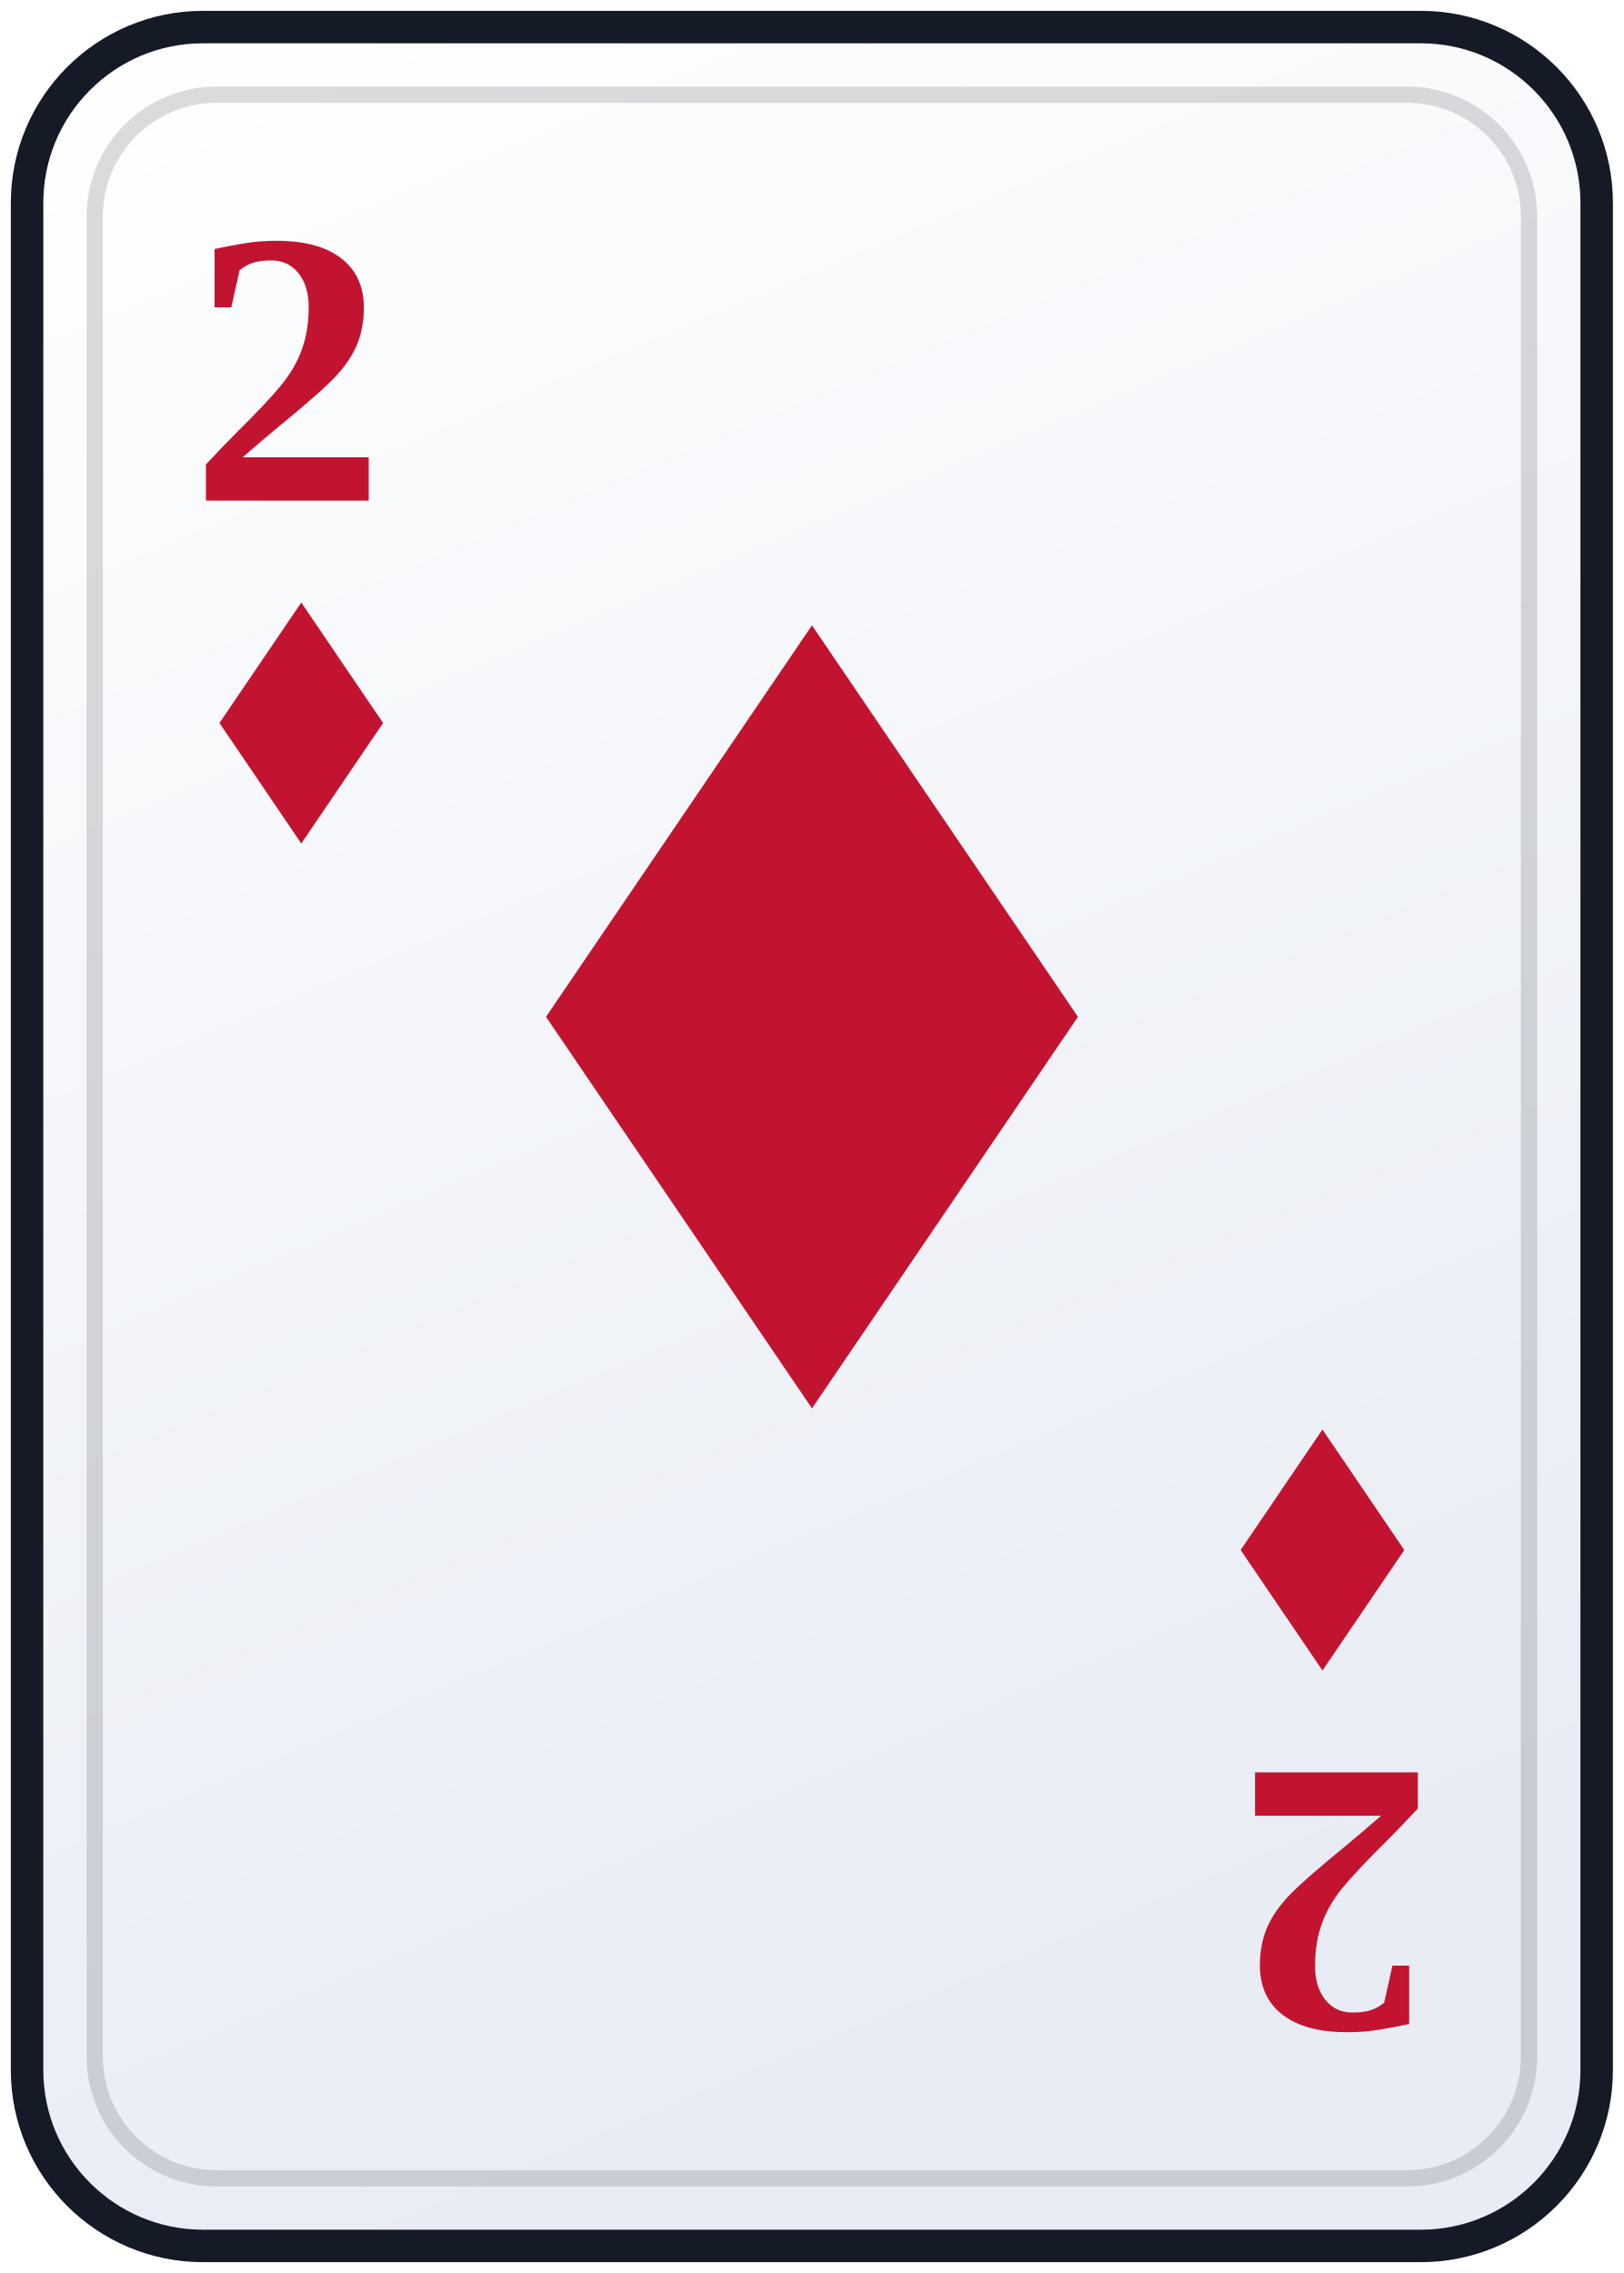
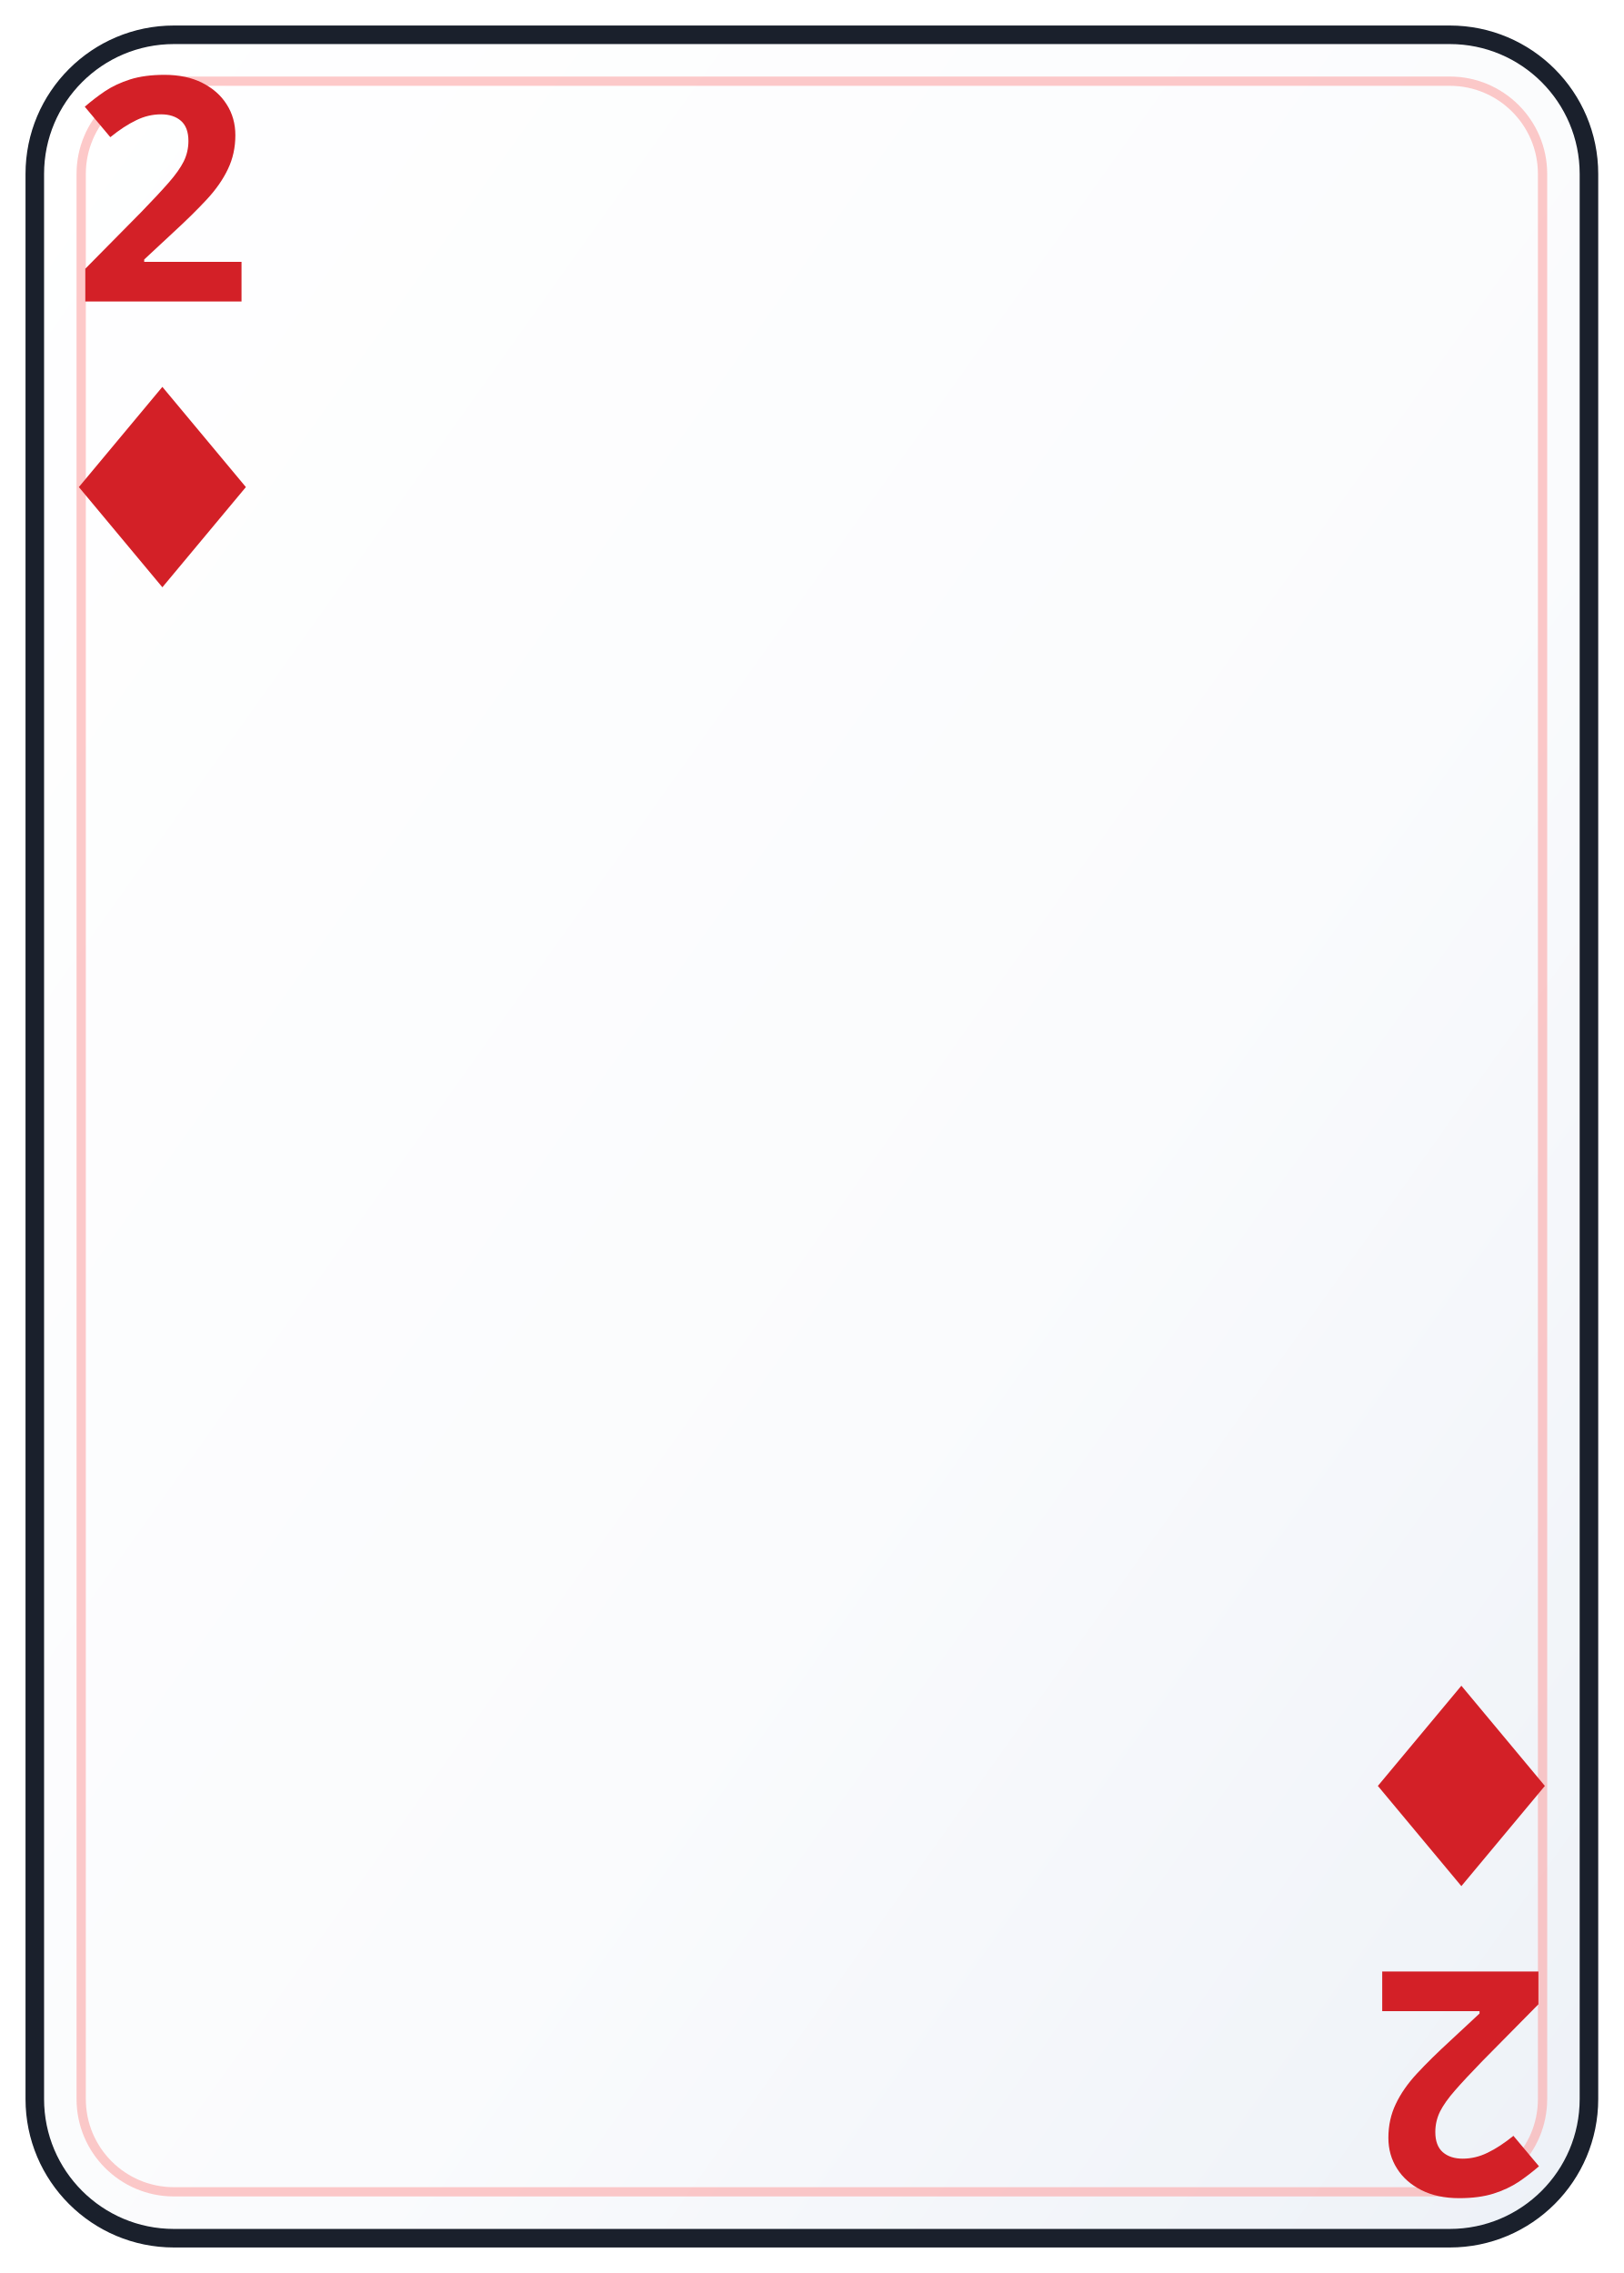
- <svg xmlns="http://www.w3.org/2000/svg" viewBox="0 0 120 168" width="120" height="168">
+ <svg xmlns="http://www.w3.org/2000/svg" viewBox="0 0 140 196" width="140" height="196">
  <defs>
-     <linearGradient id="paper" x1="0" y1="0" x2="0.3" y2="1">
-       <stop offset="0" stop-color="#ffffff" />
-       <stop offset="1" stop-color="#e8ecf4" />
+     <linearGradient id="cardBg" x1="0%" y1="0%" x2="100%" y2="100%">
+       <stop offset="0%" stop-color="#ffffff" />
+       <stop offset="60%" stop-color="#fafbfd" />
+       <stop offset="100%" stop-color="#edf1f7" />
    </linearGradient>
  </defs>
-   <rect x="2" y="2" width="116" height="164" rx="13" fill="url(#paper)" stroke="#141a26" stroke-width="2.4" />
-   <rect x="7" y="7" width="106" height="154" rx="9" fill="none" stroke="#141a26" stroke-opacity="0.15" stroke-width="1.2" />
-   <g fill="#c21430">
-     <text x="14" y="37" font-family="Georgia,'Times New Roman',serif" font-size="29" font-weight="700">2</text>
-     <text x="15" y="62" font-family="'Segoe UI Symbol','Apple Symbols','Noto Sans Symbols 2','DejaVu Sans',serif" font-size="24">♦</text>
+   <rect x="3" y="3" width="134" height="190" rx="12" fill="url(#cardBg)" stroke="#1a202c" stroke-width="1.6" />
+   <rect x="7" y="7" width="126" height="182" rx="8" fill="none" stroke="#fca5a5" stroke-width="0.8" opacity="0.6" />
+   <g transform="translate(14, 26)">
+     <text x="0" y="0" font-family="'Cinzel', 'Segoe UI', 'Helvetica Neue', serif" font-size="27" font-weight="800" text-anchor="middle" fill="#d32027">2</text>
+     <path d="M 0 -18 L 15 0 L 0 18 L -15 0 Z" fill="#d32027" transform="translate(0, 16) scale(0.48)" />
  </g>
-   <text x="60" y="103" text-anchor="middle" font-family="'Segoe UI Symbol','Apple Symbols','Noto Sans Symbols 2','DejaVu Sans',serif" font-size="78" fill="#c21430">♦</text>
-   <g transform="rotate(180 60 84)">
-     <g fill="#c21430">
-       <text x="14" y="37" font-family="Georgia,'Times New Roman',serif" font-size="29" font-weight="700">2</text>
-       <text x="15" y="62" font-family="'Segoe UI Symbol','Apple Symbols','Noto Sans Symbols 2','DejaVu Sans',serif" font-size="24">♦</text>
-     </g>
+   <g transform="translate(126, 170) rotate(180)">
+     <text x="0" y="0" font-family="'Cinzel', 'Segoe UI', 'Helvetica Neue', serif" font-size="27" font-weight="800" text-anchor="middle" fill="#d32027">2</text>
+     <path d="M 0 -18 L 15 0 L 0 18 L -15 0 Z" fill="#d32027" transform="translate(0, 16) scale(0.48)" />
  </g>
</svg>
